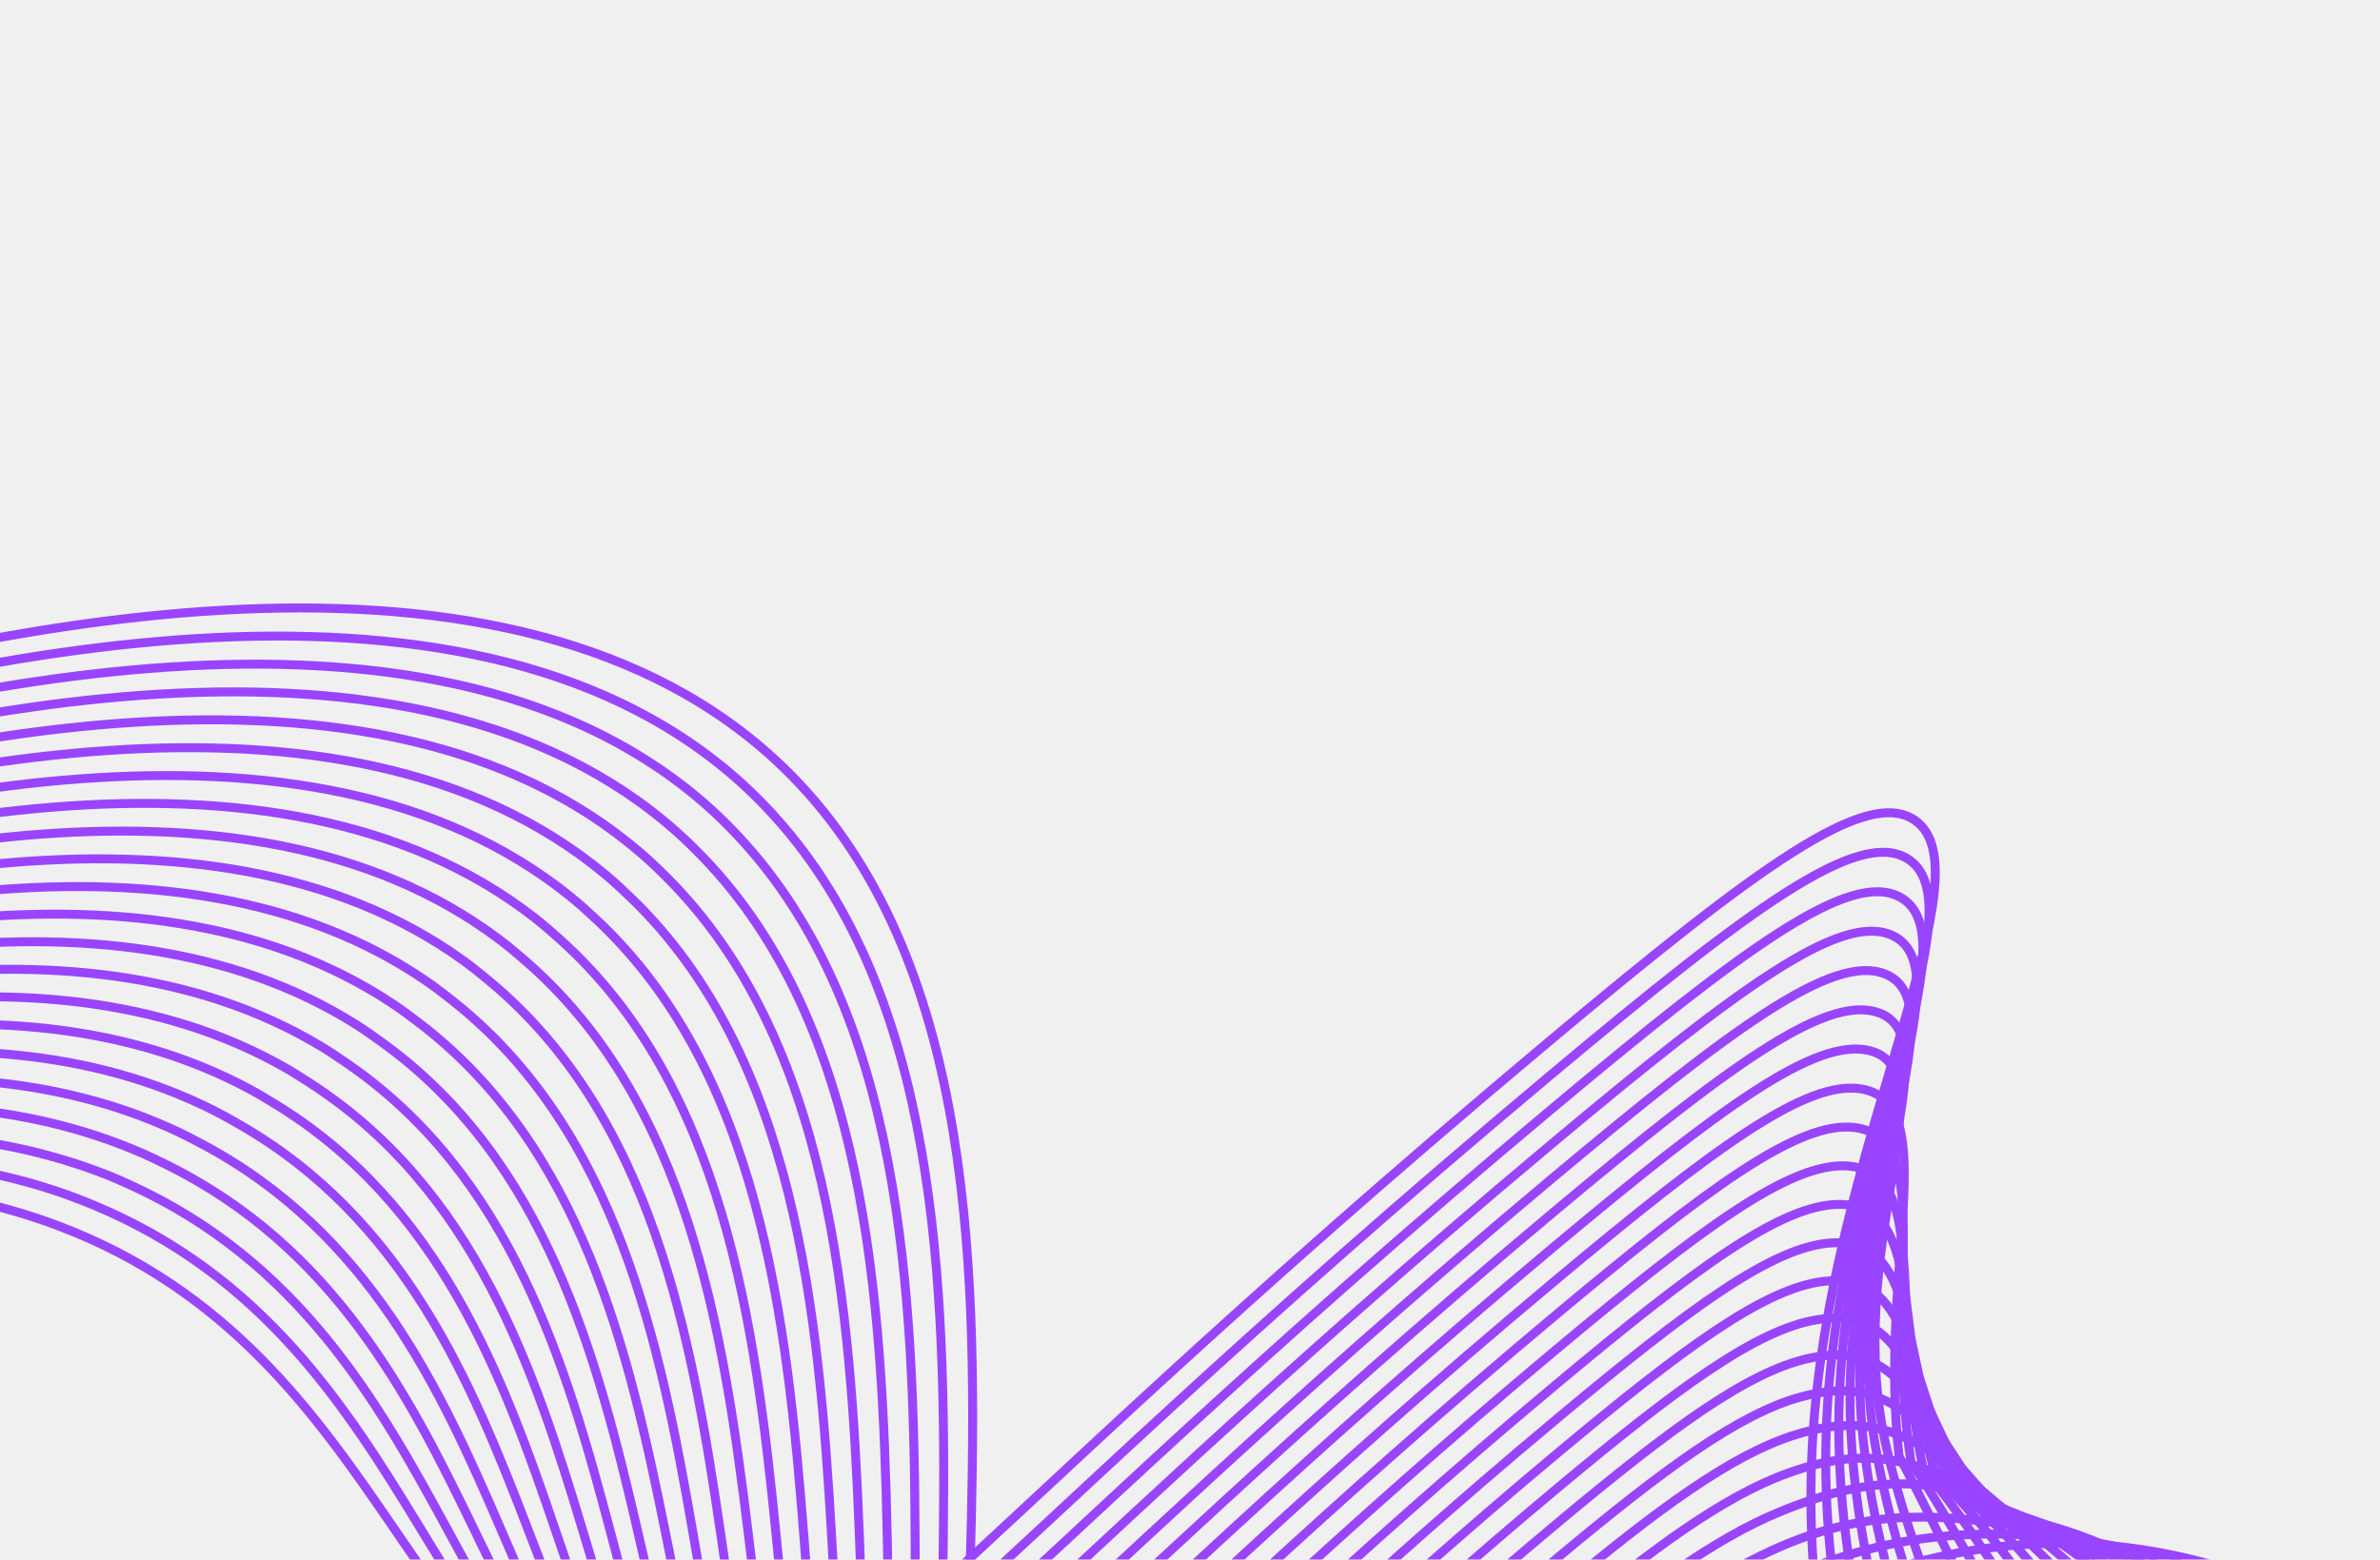
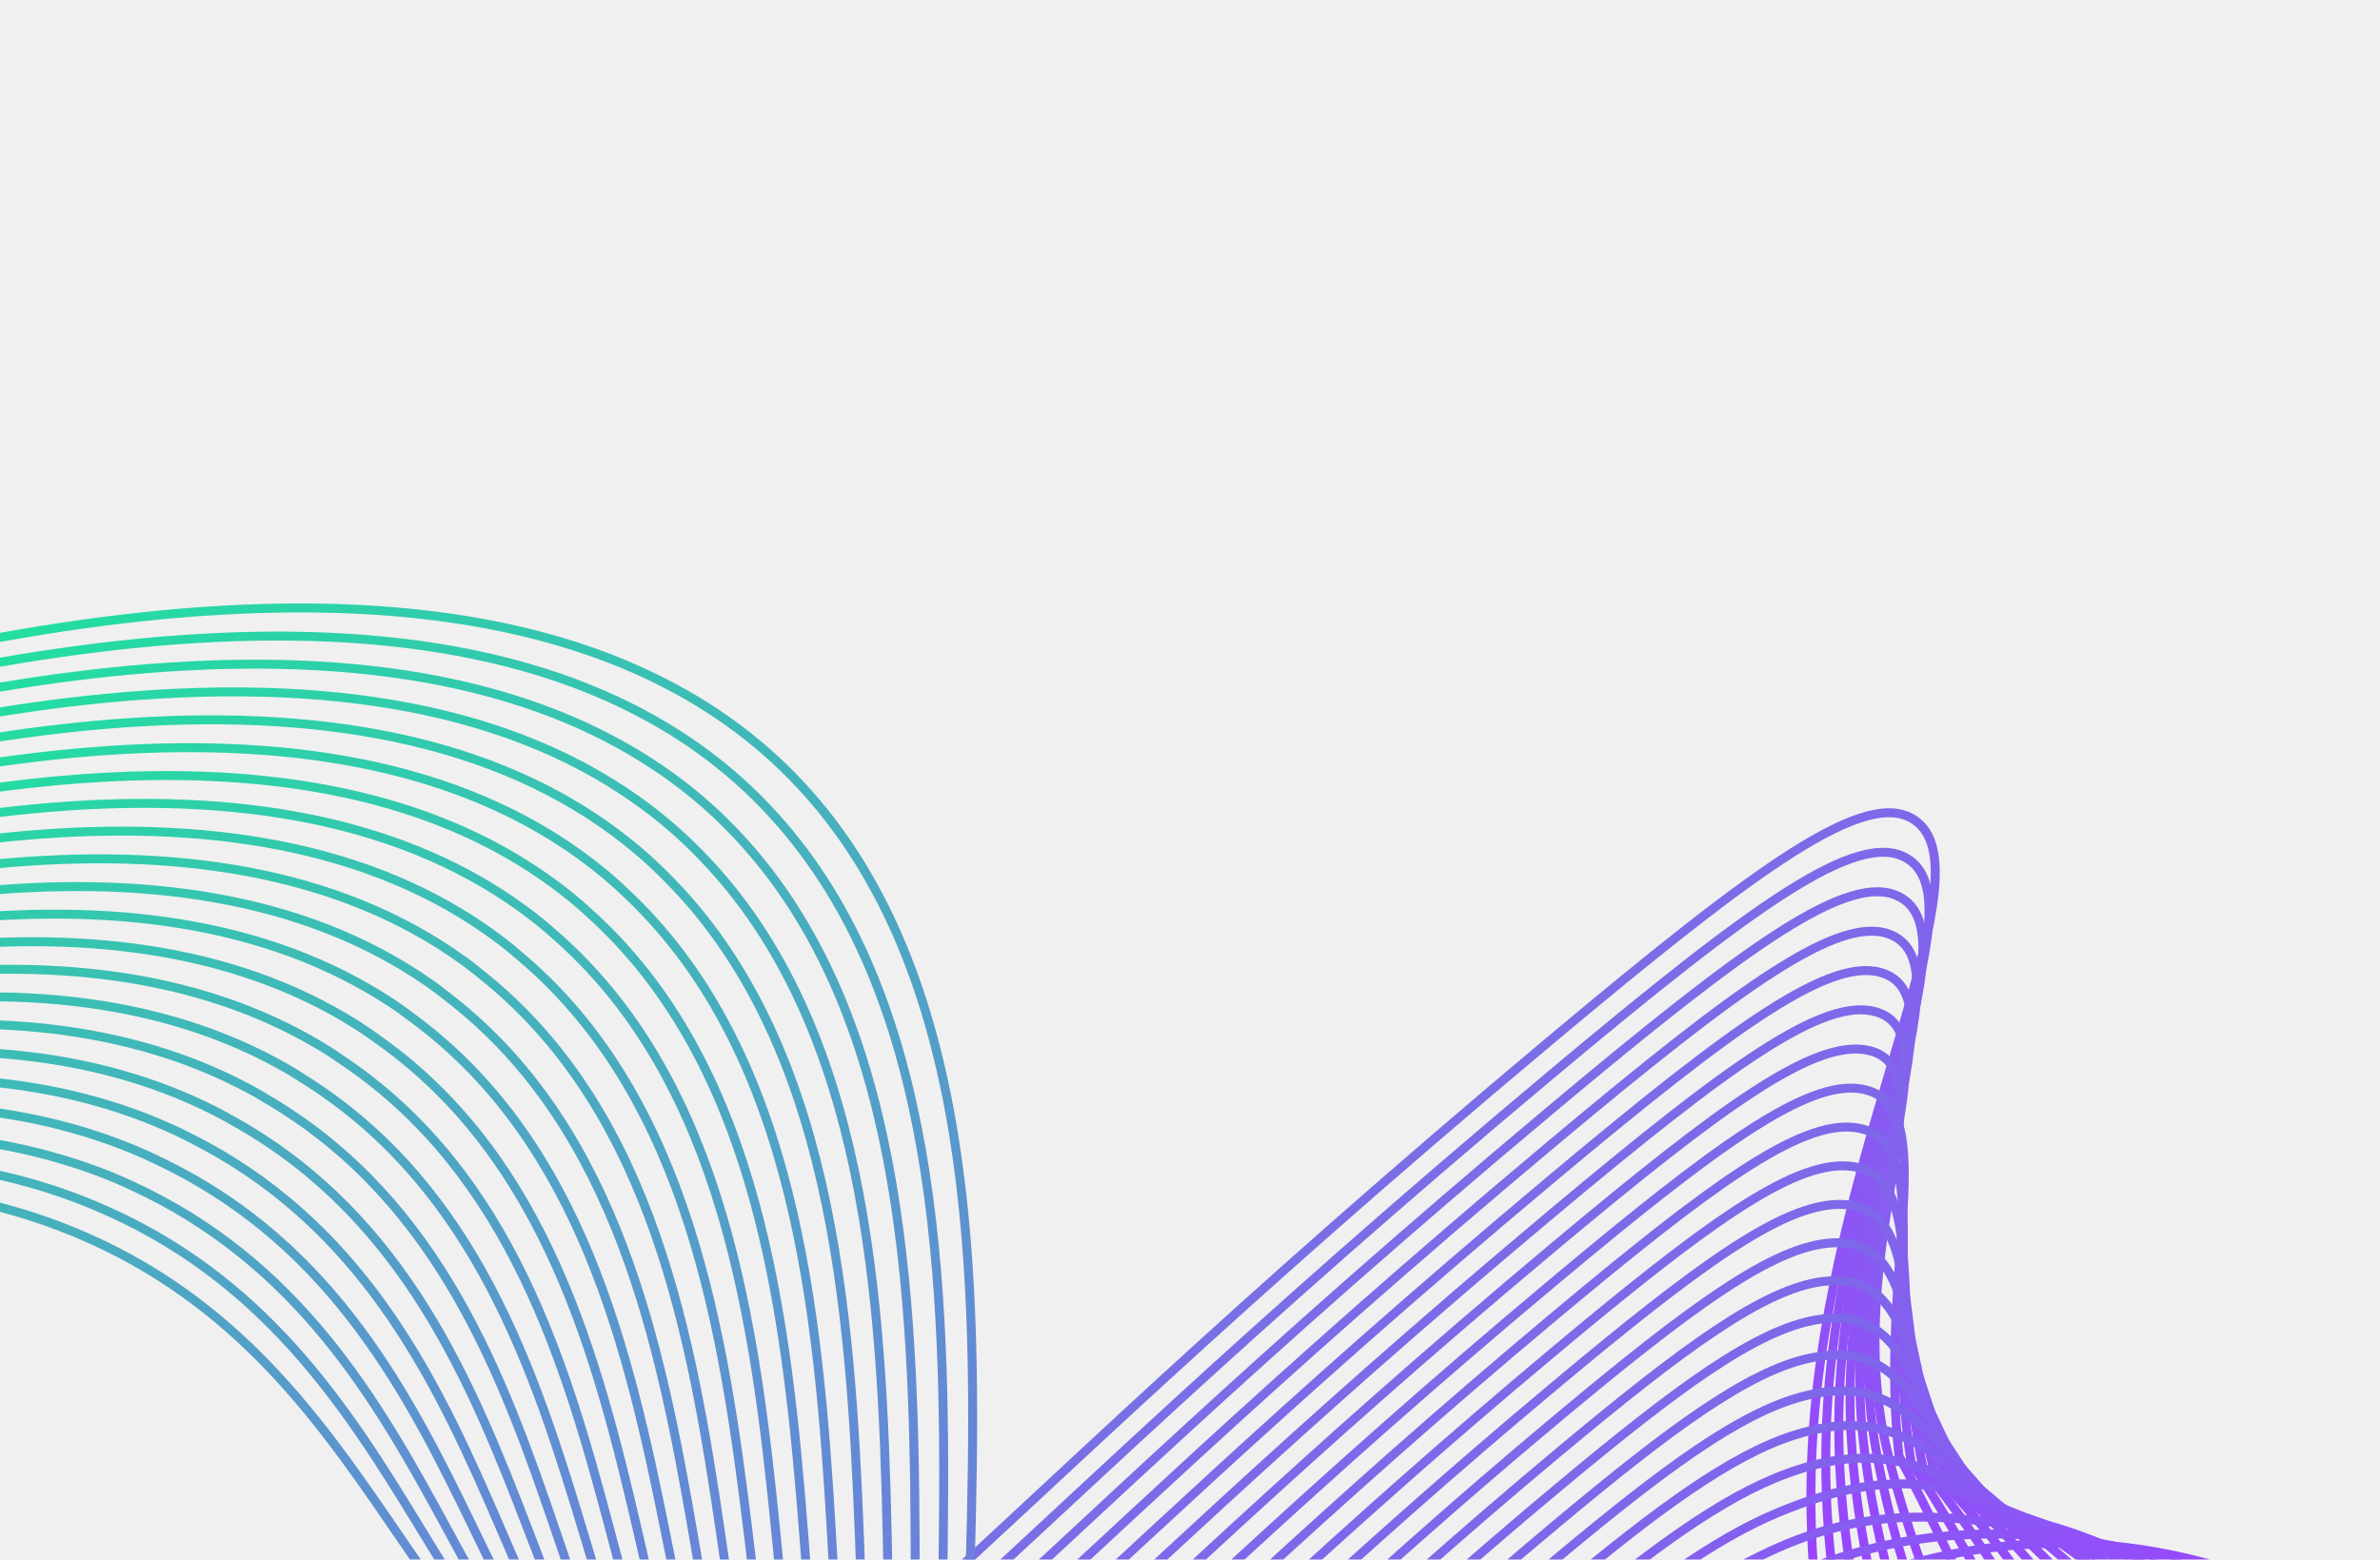
<svg xmlns="http://www.w3.org/2000/svg" width="1329" height="871" viewBox="0 0 1329 871" fill="none">
  <g clip-path="url(#clip0_1409_3111)">
    <path d="M1286.55 1413.39C1039.11 1138.81 1000.76 930.287 1013.31 788.838C1027.32 630.975 1111.01 485.925 1068.96 457.925C1042.04 439.994 982.827 482.914 864.872 581.764C507.18 881.51 461.838 981.071 364.196 972.388C227.401 960.25 221.896 756.414 32.893 684.776C-105.926 632.167 -256.165 684.026 -365.766 739.751" stroke="url(#paint0_linear_1409_3111)" stroke-width="5" stroke-miterlimit="10" />
    <path d="M1300.03 1401.2C1059.96 1133.36 1013.71 927.059 1020.06 792.316C1027.15 641.738 1107.42 504.547 1064.79 479.393C1037.38 463.217 979.242 505.428 865.315 600.884C519.109 890.917 471.751 991.134 375.3 981.42C238.549 967.129 241.362 752.055 52.892 673.341C48.783 671.625 44.716 669.99 40.6 668.464C-95.346 618.156 -247.192 669.422 -358.187 723.973" stroke="url(#paint1_linear_1409_3111)" stroke-width="5" stroke-miterlimit="10" />
    <path d="M1313.48 1389.01C1080.8 1127.92 1026.62 924.155 1026.78 795.796C1026.95 652.723 1103.8 523.174 1060.59 500.862C1032.69 486.444 975.616 527.947 865.737 620.012C531.066 900.33 481.594 1001.55 386.37 990.439C249.594 974.485 260.795 747.576 72.86 661.889C68.737 660.008 64.628 658.132 60.432 656.472C-76.535 602.282 -235.058 653.183 -350.63 708.181" stroke="url(#paint2_linear_1409_3111)" stroke-width="5" stroke-miterlimit="10" />
    <path d="M1326.95 1376.82C1101.63 1122.42 1039.56 921.65 1033.51 799.282C1026.82 663.972 1100.16 541.812 1056.41 522.343C1027.99 509.69 972.036 550.48 866.174 639.141C542.997 909.777 491.469 1011.76 397.453 999.463C260.692 981.574 280.249 743.015 92.839 650.443C88.68 648.387 84.52 646.346 80.301 644.491C-56.795 584.223 -222.888 636.955 -343.035 692.395" stroke="url(#paint3_linear_1409_3111)" stroke-width="5" stroke-miterlimit="10" />
    <path d="M1340.42 1364.63C1122.46 1116.98 1052.55 919.584 1040.24 802.77C1026.82 675.504 1096.49 560.462 1052.22 543.821C1023.28 532.937 968.433 573.01 866.6 658.273C554.932 919.205 501.341 1021.96 408.534 1008.48C271.758 988.627 299.711 738.369 112.821 638.979C108.622 636.757 104.418 634.534 100.13 632.479C-37.556 567.304 -210.75 620.705 -335.495 676.6" stroke="url(#paint4_linear_1409_3111)" stroke-width="5" stroke-miterlimit="10" />
    <path d="M1353.88 1352.44C1143.28 1111.54 1065.66 918.006 1046.96 806.258C1027.05 687.343 1092.82 579.125 1048.03 565.292C1018.54 556.19 964.827 595.534 867.022 677.403C566.853 928.629 511.201 1032.13 419.603 1017.51C282.83 995.662 319.188 733.646 132.781 627.543C128.546 625.132 124.314 622.711 119.956 620.5C-18.328 550.456 -198.637 604.473 -327.947 660.826" stroke="url(#paint5_linear_1409_3111)" stroke-width="5" stroke-miterlimit="10" />
    <path d="M1367.35 1340.25C1164.12 1106.08 1078.97 916.945 1053.69 809.749C1027.69 699.461 1089.11 597.801 1043.85 586.775C1013.81 579.456 961.227 618.082 867.464 696.536C578.798 938.058 521.076 1042.3 430.692 1026.53C293.901 1002.67 338.706 728.863 152.764 616.102C148.476 613.504 144.223 610.898 139.814 608.523C0.929 533.641 -186.482 588.258 -320.365 645.048" stroke="url(#paint6_linear_1409_3111)" stroke-width="5" stroke-miterlimit="10" />
    <path d="M1380.81 1328.07C1184.95 1100.63 1111.58 908.425 1060.42 813.236C1048.66 707.689 1085.4 616.5 1039.66 608.249C1009.07 602.733 957.631 640.593 867.881 715.691C590.723 947.51 530.94 1052.46 441.761 1035.58C304.968 1009.69 358.234 724.037 172.734 604.682C168.42 601.908 164.111 599.109 159.64 596.554C20.13 516.873 -174.373 572.025 -312.826 629.281" stroke="url(#paint7_linear_1409_3111)" stroke-width="5" stroke-miterlimit="10" />
    <path d="M1394.28 1315.88C1205.78 1095.17 1127.41 905.296 1067.15 816.723C1051.7 718.649 1081.68 635.224 1035.47 629.728C1004.31 626.021 954.038 663.111 868.322 734.802C602.69 956.926 540.82 1062.56 452.844 1044.58C316.053 1016.62 377.811 719.108 192.718 593.214C188.372 590.256 184.025 587.272 179.491 584.543C39.341 500.093 -162.204 555.778 -305.253 613.474" stroke="url(#paint8_linear_1409_3111)" stroke-width="5" stroke-miterlimit="10" />
    <path d="M1407.74 1303.7C1226.62 1089.72 1143.24 902.177 1073.88 820.212C1054.76 729.606 1077.95 653.965 1031.28 651.202C999.556 649.32 950.435 685.641 868.755 753.931C614.596 966.36 550.694 1072.66 463.926 1053.6C327.131 1023.55 397.413 714.153 212.696 581.76C208.315 578.623 203.925 575.456 199.334 572.549C58.535 483.355 -150.06 539.538 -297.688 597.685" stroke="url(#paint9_linear_1409_3111)" stroke-width="5" stroke-miterlimit="10" />
    <path d="M1421.21 1291.51C1247.44 1084.26 1159.07 899.054 1080.61 823.705C1057.8 740.573 1074.21 672.737 1027.1 672.684C994.799 672.645 946.831 708.177 869.188 773.05C626.543 975.763 560.574 1082.74 475.009 1062.62C338.222 1030.45 417.049 709.147 232.675 570.308C228.259 566.981 223.826 563.642 219.184 560.555C77.713 466.637 -137.915 523.299 -290.12 581.894" stroke="url(#paint10_linear_1409_3111)" stroke-width="5" stroke-miterlimit="10" />
    <path d="M1434.68 1279.32C1268.29 1078.82 1174.89 895.925 1087.33 827.209C1060.84 751.549 1070.47 691.537 1022.91 694.183C990.037 696.004 943.228 730.722 869.612 792.218C638.47 985.226 570.449 1092.83 486.072 1071.67C349.292 1037.36 436.693 704.155 252.637 558.896C248.183 555.383 243.729 551.87 239.005 548.617C96.853 449.995 -125.791 507.11 -282.576 566.156" stroke="url(#paint11_linear_1409_3111)" stroke-width="5" stroke-miterlimit="10" />
    <path d="M1448.14 1267.13C1289.12 1073.36 1190.74 892.808 1094.06 830.679C1063.89 762.493 1066.76 710.332 1018.73 715.636C985.287 719.331 939.632 753.233 870.046 811.331C650.389 994.628 580.336 1102.86 497.163 1080.68C360.404 1044.2 456.409 699.063 272.619 547.433C268.138 543.734 263.618 540.04 258.845 536.591C115.986 433.302 -113.644 490.823 -275.015 550.339" stroke="url(#paint12_linear_1409_3111)" stroke-width="5" stroke-miterlimit="10" />
    <path d="M1461.59 1254.94C1309.95 1067.91 1206.57 889.689 1100.79 834.175C1066.94 773.463 1063.04 729.157 1014.54 737.114C980.533 742.693 936.03 775.757 870.473 830.457C662.336 1004.06 590.22 1112.91 508.24 1089.7C371.503 1051.02 476.148 693.95 292.596 535.99C288.08 532.101 283.515 528.228 278.699 524.607C135.133 416.641 -101.496 474.611 -267.467 534.549" stroke="url(#paint13_linear_1409_3111)" stroke-width="5" stroke-miterlimit="10" />
    <path d="M1475.07 1242.76C1330.79 1062.46 1222.39 886.564 1107.52 837.658C1069.99 784.418 1059.33 747.992 1010.34 758.601C975.789 766.076 932.426 798.291 870.92 849.607C674.286 1013.51 600.137 1122.93 519.335 1098.74C382.635 1057.83 495.915 688.879 312.588 524.558C308.039 520.485 303.426 516.439 298.56 512.638C154.257 400.014 -89.34 458.398 -259.866 518.792" stroke="url(#paint14_linear_1409_3111)" stroke-width="5" stroke-miterlimit="10" />
    <path d="M1488.54 1230.58C1351.62 1057 1238.23 883.442 1114.25 841.147C1073.03 795.378 1055.64 766.843 1006.16 780.066C971.059 789.447 928.832 820.813 871.332 868.722C686.208 1022.92 610.027 1132.91 530.394 1107.75C393.744 1064.57 515.698 683.714 332.538 513.121C327.958 508.859 323.297 504.639 318.352 500.652C173.338 383.37 -77.213 442.146 -252.311 502.974" stroke="url(#paint15_linear_1409_3111)" stroke-width="5" stroke-miterlimit="10" />
    <path d="M1502.01 1218.39C1372.45 1051.55 1254.06 880.332 1120.98 844.629C1076.12 806.33 1051.96 785.703 1001.98 801.538C966.341 812.833 925.235 843.332 871.775 887.831C698.153 1032.32 619.946 1142.87 541.485 1116.75C404.897 1071.28 535.534 678.535 352.53 501.628C347.922 497.173 343.212 492.784 338.234 488.623C192.422 366.744 -65.086 425.902 -244.755 487.201" stroke="url(#paint16_linear_1409_3111)" stroke-width="5" stroke-miterlimit="10" />
    <path d="M1515.49 1206.18C1393.3 1046.08 1269.91 877.172 1127.73 848.099C1079.15 817.272 1048.3 804.545 997.812 822.991C961.65 836.18 921.65 865.834 872.217 906.957C710.099 1041.74 629.871 1152.84 552.571 1125.77C416.046 1077.99 555.383 673.378 372.496 490.203C367.863 485.557 363.099 480.997 358.071 476.656C211.485 350.13 -52.932 409.673 -237.201 471.432" stroke="url(#paint17_linear_1409_3111)" stroke-width="5" stroke-miterlimit="10" />
    <path d="M1528.96 1194C1414.13 1040.66 1264.34 932.411 1134.45 851.598C1085.85 821.357 1044.64 823.431 993.618 844.48C956.934 859.593 918.041 888.375 872.638 926.1C722.024 1051.19 639.791 1162.81 563.642 1134.81C427.222 1084.66 575.269 668.187 392.48 478.737C387.818 473.909 382.993 469.17 377.919 464.651C230.546 333.51 -40.772 393.43 -229.632 455.616" stroke="url(#paint18_linear_1409_3111)" stroke-width="5" stroke-miterlimit="10" />
    <path d="M1542.43 1181.82C1434.97 1035.17 1299.55 885.131 1141.19 855.071C1084.06 844.231 1041 842.293 989.437 865.944C952.241 882.985 914.453 910.888 873.076 945.22C733.96 1060.61 649.737 1172.74 574.728 1143.82C438.422 1091.29 595.185 662.983 412.464 467.278C407.769 462.255 402.889 457.361 397.764 452.65C249.323 317.197 -28.643 377.181 -222.082 439.82" stroke="url(#paint19_linear_1409_3111)" stroke-width="5" stroke-miterlimit="10" />
    <path d="M1555.9 1169.63C1455.82 1029.72 1316.86 875.046 1147.92 858.558C1087.99 852.713 1037.37 861.172 985.253 887.417C947.554 906.388 910.852 933.417 873.512 964.349C745.897 1070.04 659.554 1182.98 585.808 1152.85C449.872 1097.31 615.411 657.523 432.44 455.83C427.729 450.609 422.786 445.553 417.61 440.66C268.477 300.449 -16.5 360.937 -214.503 424.028" stroke="url(#paint20_linear_1409_3111)" stroke-width="5" stroke-miterlimit="10" />
    <path d="M1569.37 1157.45C1476.65 1024.27 1333.24 864.692 1154.65 862.051C885.422 858.083 719.297 1213.54 596.885 1161.87C457.34 1102.98 644.339 628.847 437.452 428.668C287.633 283.707 -4.377 344.69 -206.944 408.246" stroke="url(#paint21_linear_1409_3111)" stroke-width="5" stroke-miterlimit="10" />
  </g>
  <defs>
    <linearGradient id="paint0_linear_1409_3111" x1="1286.55" y1="1413.39" x2="-70.873" y2="1.99" gradientUnits="userSpaceOnUse">
      <stop offset="0.297" stop-color="#9945FF" />
-       <stop offset="0.969" stop-color="#9945FF" />
+       <stop offset="0.969" stop-color="#14F195" />
    </linearGradient>
    <linearGradient id="paint1_linear_1409_3111" x1="1300.03" y1="1401.2" x2="-21.981" y2="-29.192" gradientUnits="userSpaceOnUse">
      <stop offset="0.297" stop-color="#9945FF" />
-       <stop offset="0.969" stop-color="#9945FF" />
+       <stop offset="0.969" stop-color="#14F195" />
    </linearGradient>
    <linearGradient id="paint2_linear_1409_3111" x1="1313.48" y1="1389.01" x2="31.084" y2="-59.763" gradientUnits="userSpaceOnUse">
      <stop offset="0.297" stop-color="#9945FF" />
-       <stop offset="0.969" stop-color="#9945FF" />
+       <stop offset="0.969" stop-color="#14F195" />
    </linearGradient>
    <linearGradient id="paint3_linear_1409_3111" x1="1326.91" y1="1376.92" x2="88.636" y2="-89.164" gradientUnits="userSpaceOnUse">
      <stop offset="0.297" stop-color="#9945FF" />
-       <stop offset="0.969" stop-color="#9945FF" />
+       <stop offset="0.969" stop-color="#14F195" />
    </linearGradient>
    <linearGradient id="paint4_linear_1409_3111" x1="1332.91" y1="1383.34" x2="116.524" y2="-93.74" gradientUnits="userSpaceOnUse">
      <stop offset="0.297" stop-color="#9945FF" />
-       <stop offset="0.969" stop-color="#9945FF" />
+       <stop offset="0.969" stop-color="#14F195" />
    </linearGradient>
    <linearGradient id="paint5_linear_1409_3111" x1="1338.88" y1="1389.83" x2="145.554" y2="-97.753" gradientUnits="userSpaceOnUse">
      <stop offset="0.297" stop-color="#9945FF" />
-       <stop offset="0.969" stop-color="#9945FF" />
+       <stop offset="0.969" stop-color="#14F195" />
    </linearGradient>
    <linearGradient id="paint6_linear_1409_3111" x1="1344.83" y1="1396.35" x2="175.78" y2="-101.137" gradientUnits="userSpaceOnUse">
      <stop offset="0.297" stop-color="#9945FF" />
-       <stop offset="0.969" stop-color="#9945FF" />
+       <stop offset="0.969" stop-color="#14F195" />
    </linearGradient>
    <linearGradient id="paint7_linear_1409_3111" x1="1350.75" y1="1402.95" x2="207.058" y2="-103.835" gradientUnits="userSpaceOnUse">
      <stop offset="0.297" stop-color="#9945FF" />
-       <stop offset="0.969" stop-color="#9945FF" />
+       <stop offset="0.969" stop-color="#14F195" />
    </linearGradient>
    <linearGradient id="paint8_linear_1409_3111" x1="1356.68" y1="1409.55" x2="239.627" y2="-105.822" gradientUnits="userSpaceOnUse">
      <stop offset="0.297" stop-color="#9945FF" />
-       <stop offset="0.969" stop-color="#9945FF" />
+       <stop offset="0.969" stop-color="#14F195" />
    </linearGradient>
    <linearGradient id="paint9_linear_1409_3111" x1="1362.58" y1="1416.19" x2="273.268" y2="-106.952" gradientUnits="userSpaceOnUse">
      <stop offset="0.297" stop-color="#9945FF" />
-       <stop offset="0.969" stop-color="#9945FF" />
+       <stop offset="0.969" stop-color="#14F195" />
    </linearGradient>
    <linearGradient id="paint10_linear_1409_3111" x1="1368.48" y1="1422.86" x2="307.937" y2="-107.16" gradientUnits="userSpaceOnUse">
      <stop offset="0.297" stop-color="#9945FF" />
-       <stop offset="0.969" stop-color="#9945FF" />
+       <stop offset="0.969" stop-color="#14F195" />
    </linearGradient>
    <linearGradient id="paint11_linear_1409_3111" x1="1374.34" y1="1429.61" x2="343.42" y2="-106.341" gradientUnits="userSpaceOnUse">
      <stop offset="0.297" stop-color="#9945FF" />
-       <stop offset="0.969" stop-color="#9945FF" />
+       <stop offset="0.969" stop-color="#14F195" />
    </linearGradient>
    <linearGradient id="paint12_linear_1409_3111" x1="1380.22" y1="1436.33" x2="379.557" y2="-104.534" gradientUnits="userSpaceOnUse">
      <stop offset="0.297" stop-color="#9945FF" />
-       <stop offset="0.969" stop-color="#9945FF" />
+       <stop offset="0.969" stop-color="#14F195" />
    </linearGradient>
    <linearGradient id="paint13_linear_1409_3111" x1="1386.06" y1="1443.09" x2="415.893" y2="-101.635" gradientUnits="userSpaceOnUse">
      <stop offset="0.297" stop-color="#9945FF" />
-       <stop offset="0.969" stop-color="#9945FF" />
+       <stop offset="0.969" stop-color="#14F195" />
    </linearGradient>
    <linearGradient id="paint14_linear_1409_3111" x1="1391.92" y1="1449.88" x2="451.804" y2="-97.68" gradientUnits="userSpaceOnUse">
      <stop offset="0.297" stop-color="#9945FF" />
-       <stop offset="0.969" stop-color="#9945FF" />
+       <stop offset="0.969" stop-color="#14F195" />
    </linearGradient>
    <linearGradient id="paint15_linear_1409_3111" x1="1397.77" y1="1456.68" x2="486.22" y2="-92.947" gradientUnits="userSpaceOnUse">
      <stop offset="0.297" stop-color="#9945FF" />
-       <stop offset="0.969" stop-color="#9945FF" />
+       <stop offset="0.969" stop-color="#14F195" />
    </linearGradient>
    <linearGradient id="paint16_linear_1409_3111" x1="1403.62" y1="1463.48" x2="443.467" y2="-96.53" gradientUnits="userSpaceOnUse">
      <stop offset="0.297" stop-color="#9945FF" />
-       <stop offset="0.969" stop-color="#9945FF" />
+       <stop offset="0.969" stop-color="#14F195" />
    </linearGradient>
    <linearGradient id="paint17_linear_1409_3111" x1="1409.45" y1="1470.33" x2="400.649" y2="-98.264" gradientUnits="userSpaceOnUse">
      <stop offset="0.297" stop-color="#9945FF" />
-       <stop offset="0.969" stop-color="#9945FF" />
+       <stop offset="0.969" stop-color="#14F195" />
    </linearGradient>
    <linearGradient id="paint18_linear_1409_3111" x1="1415.26" y1="1477.21" x2="359.924" y2="-98.17" gradientUnits="userSpaceOnUse">
      <stop offset="0.297" stop-color="#9945FF" />
-       <stop offset="0.969" stop-color="#9945FF" />
+       <stop offset="0.969" stop-color="#14F195" />
    </linearGradient>
    <linearGradient id="paint19_linear_1409_3111" x1="1421.09" y1="1484.08" x2="321.633" y2="-96.574" gradientUnits="userSpaceOnUse">
      <stop offset="0.297" stop-color="#9945FF" />
-       <stop offset="0.969" stop-color="#9945FF" />
+       <stop offset="0.969" stop-color="#14F195" />
    </linearGradient>
    <linearGradient id="paint20_linear_1409_3111" x1="1426.89" y1="1490.98" x2="284.967" y2="-93.614" gradientUnits="userSpaceOnUse">
      <stop offset="0.297" stop-color="#9945FF" />
-       <stop offset="0.969" stop-color="#9945FF" />
+       <stop offset="0.969" stop-color="#14F195" />
    </linearGradient>
    <linearGradient id="paint21_linear_1409_3111" x1="1432.7" y1="1497.9" x2="250.226" y2="-89.552" gradientUnits="userSpaceOnUse">
      <stop offset="0.297" stop-color="#9945FF" />
-       <stop offset="0.969" stop-color="#9945FF" />
+       <stop offset="0.969" stop-color="#14F195" />
    </linearGradient>
    <clipPath id="clip0_1409_3111">
      <rect width="1531" height="871" fill="white" transform="matrix(-1 0 0 1 1329 0)" />
    </clipPath>
  </defs>
</svg>
